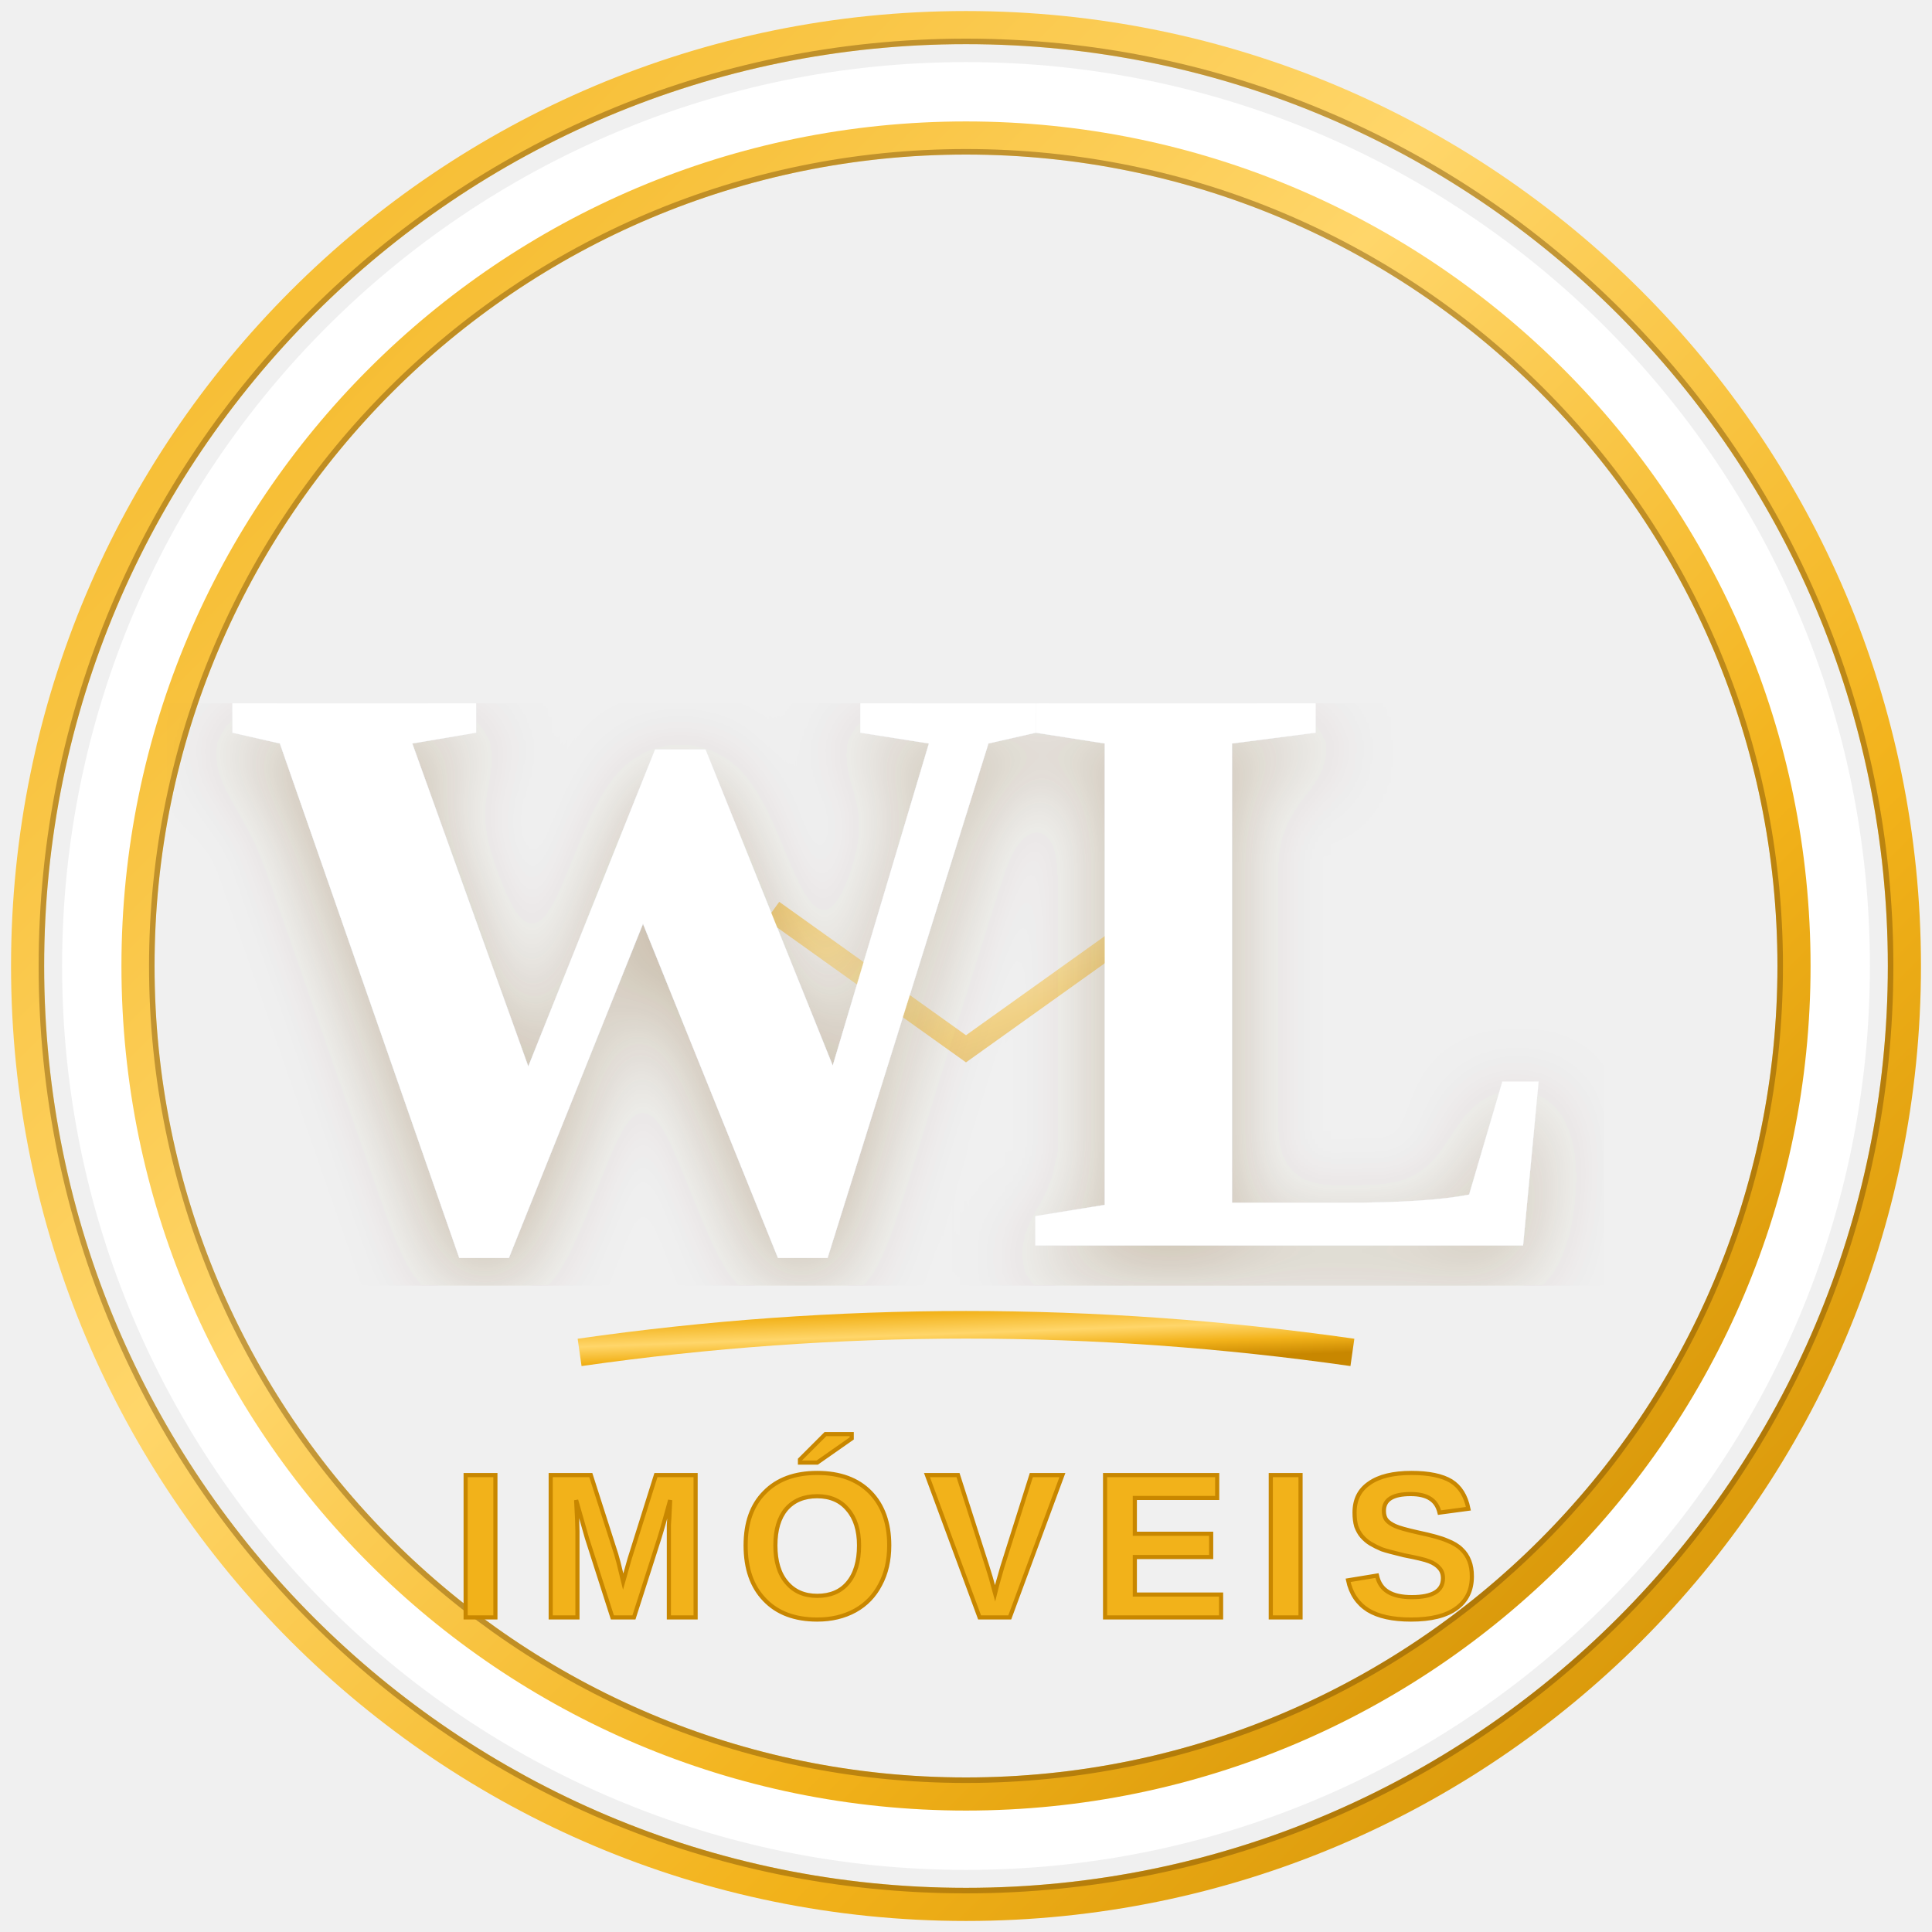
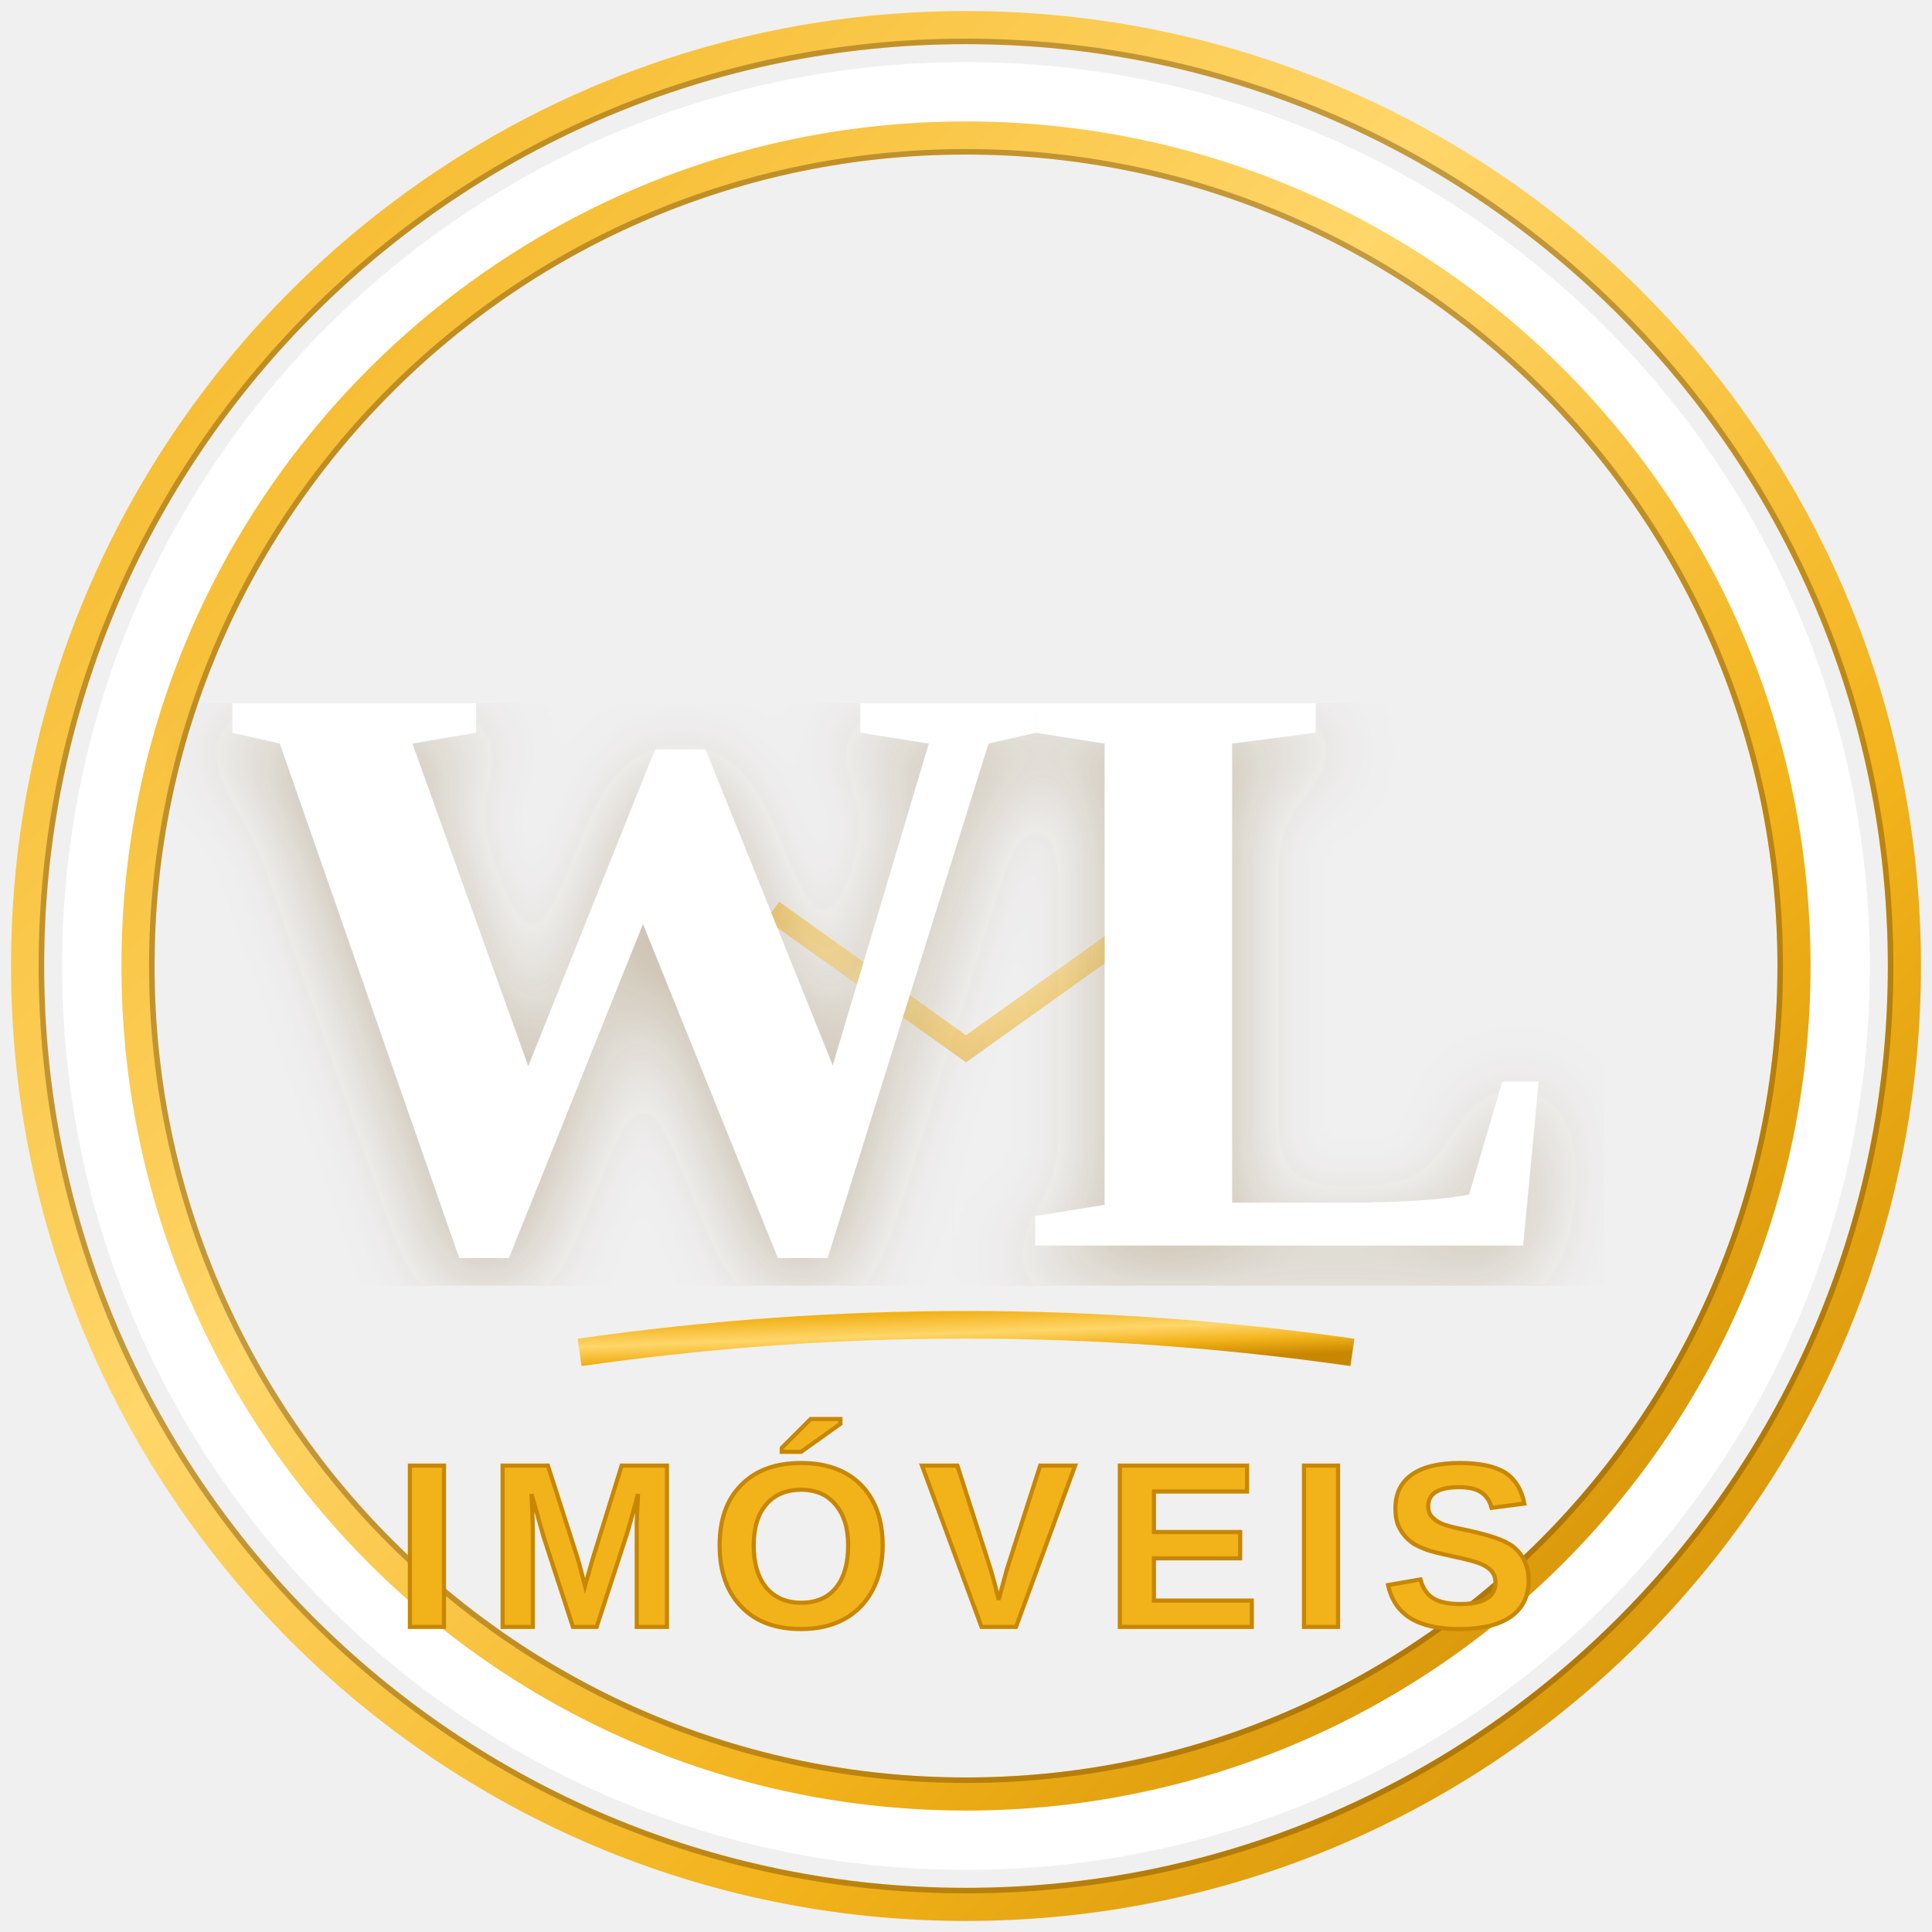
<svg xmlns="http://www.w3.org/2000/svg" width="70" height="70" viewBox="0 0 70 70" preserveAspectRatio="xMidYMid meet">
  <defs>
    <linearGradient id="goldGrad" x1="0%" y1="0%" x2="100%" y2="100%">
      <stop offset="0%" style="stop-color:#F2B21A" />
      <stop offset="40%" style="stop-color:#FFD66A" />
      <stop offset="70%" style="stop-color:#F2B21A" />
      <stop offset="100%" style="stop-color:#C88700" />
    </linearGradient>
    <linearGradient id="goldDark" x1="0%" y1="0%" x2="100%" y2="100%">
      <stop offset="0%" style="stop-color:#C88700" />
      <stop offset="50%" style="stop-color:#F2B21A" />
      <stop offset="100%" style="stop-color:#C88700" />
    </linearGradient>
    <filter id="shadow" x="-5%" y="-5%" width="110%" height="110%">
      <feDropShadow dx="0" dy="1" stdDeviation="1.5" flood-color="#6B4200" flood-opacity="0.3" />
    </filter>
  </defs>
  <circle cx="35" cy="35" r="34" fill="none" stroke="url(#goldGrad)" stroke-width="1.2" />
  <circle cx="35" cy="35" r="33.5" fill="none" stroke="#6B4200" stroke-width="0.2" opacity="0.4" />
  <circle cx="35" cy="35" r="31.5" fill="none" stroke="#FFFFFF" stroke-width="2.5" />
  <circle cx="35" cy="35" r="30" fill="none" stroke="url(#goldGrad)" stroke-width="1.2" />
  <circle cx="35" cy="35" r="29.5" fill="none" stroke="#6B4200" stroke-width="0.2" opacity="0.4" />
  <path d="M 28 33 L 35 38 L 42 33" fill="none" stroke="url(#goldGrad)" stroke-width="0.8" opacity="0.5" />
  <g filter="url(#shadow)">
    <text x="23" y="35" font-family="'Times New Roman', Georgia, serif" font-size="30" font-weight="bold" fill="#FFFFFF" text-anchor="middle" dominant-baseline="central">W</text>
    <text x="47" y="35" font-family="'Times New Roman', Georgia, serif" font-size="30" font-weight="bold" fill="#FFFFFF" text-anchor="middle" dominant-baseline="central">L</text>
  </g>
  <path d="M 21 49 Q 35 47 49 49" fill="none" stroke="url(#goldGrad)" stroke-width="1" />
-   <text x="35" y="56" font-family="Arial, Helvetica, sans-serif" font-size="7.5" font-weight="bold" fill="#F2B21A" text-anchor="middle" letter-spacing="1" dominant-baseline="central" stroke="#C88700" stroke-width="0.15">
+   <text x="35" y="56" font-family="Arial, Helvetica, sans-serif" font-size="8.5" font-weight="bold" fill="#F2B21A" text-anchor="middle" letter-spacing="1" dominant-baseline="central" stroke="#C88700" stroke-width="0.15">
    IMÓVEIS
  </text>
</svg>
